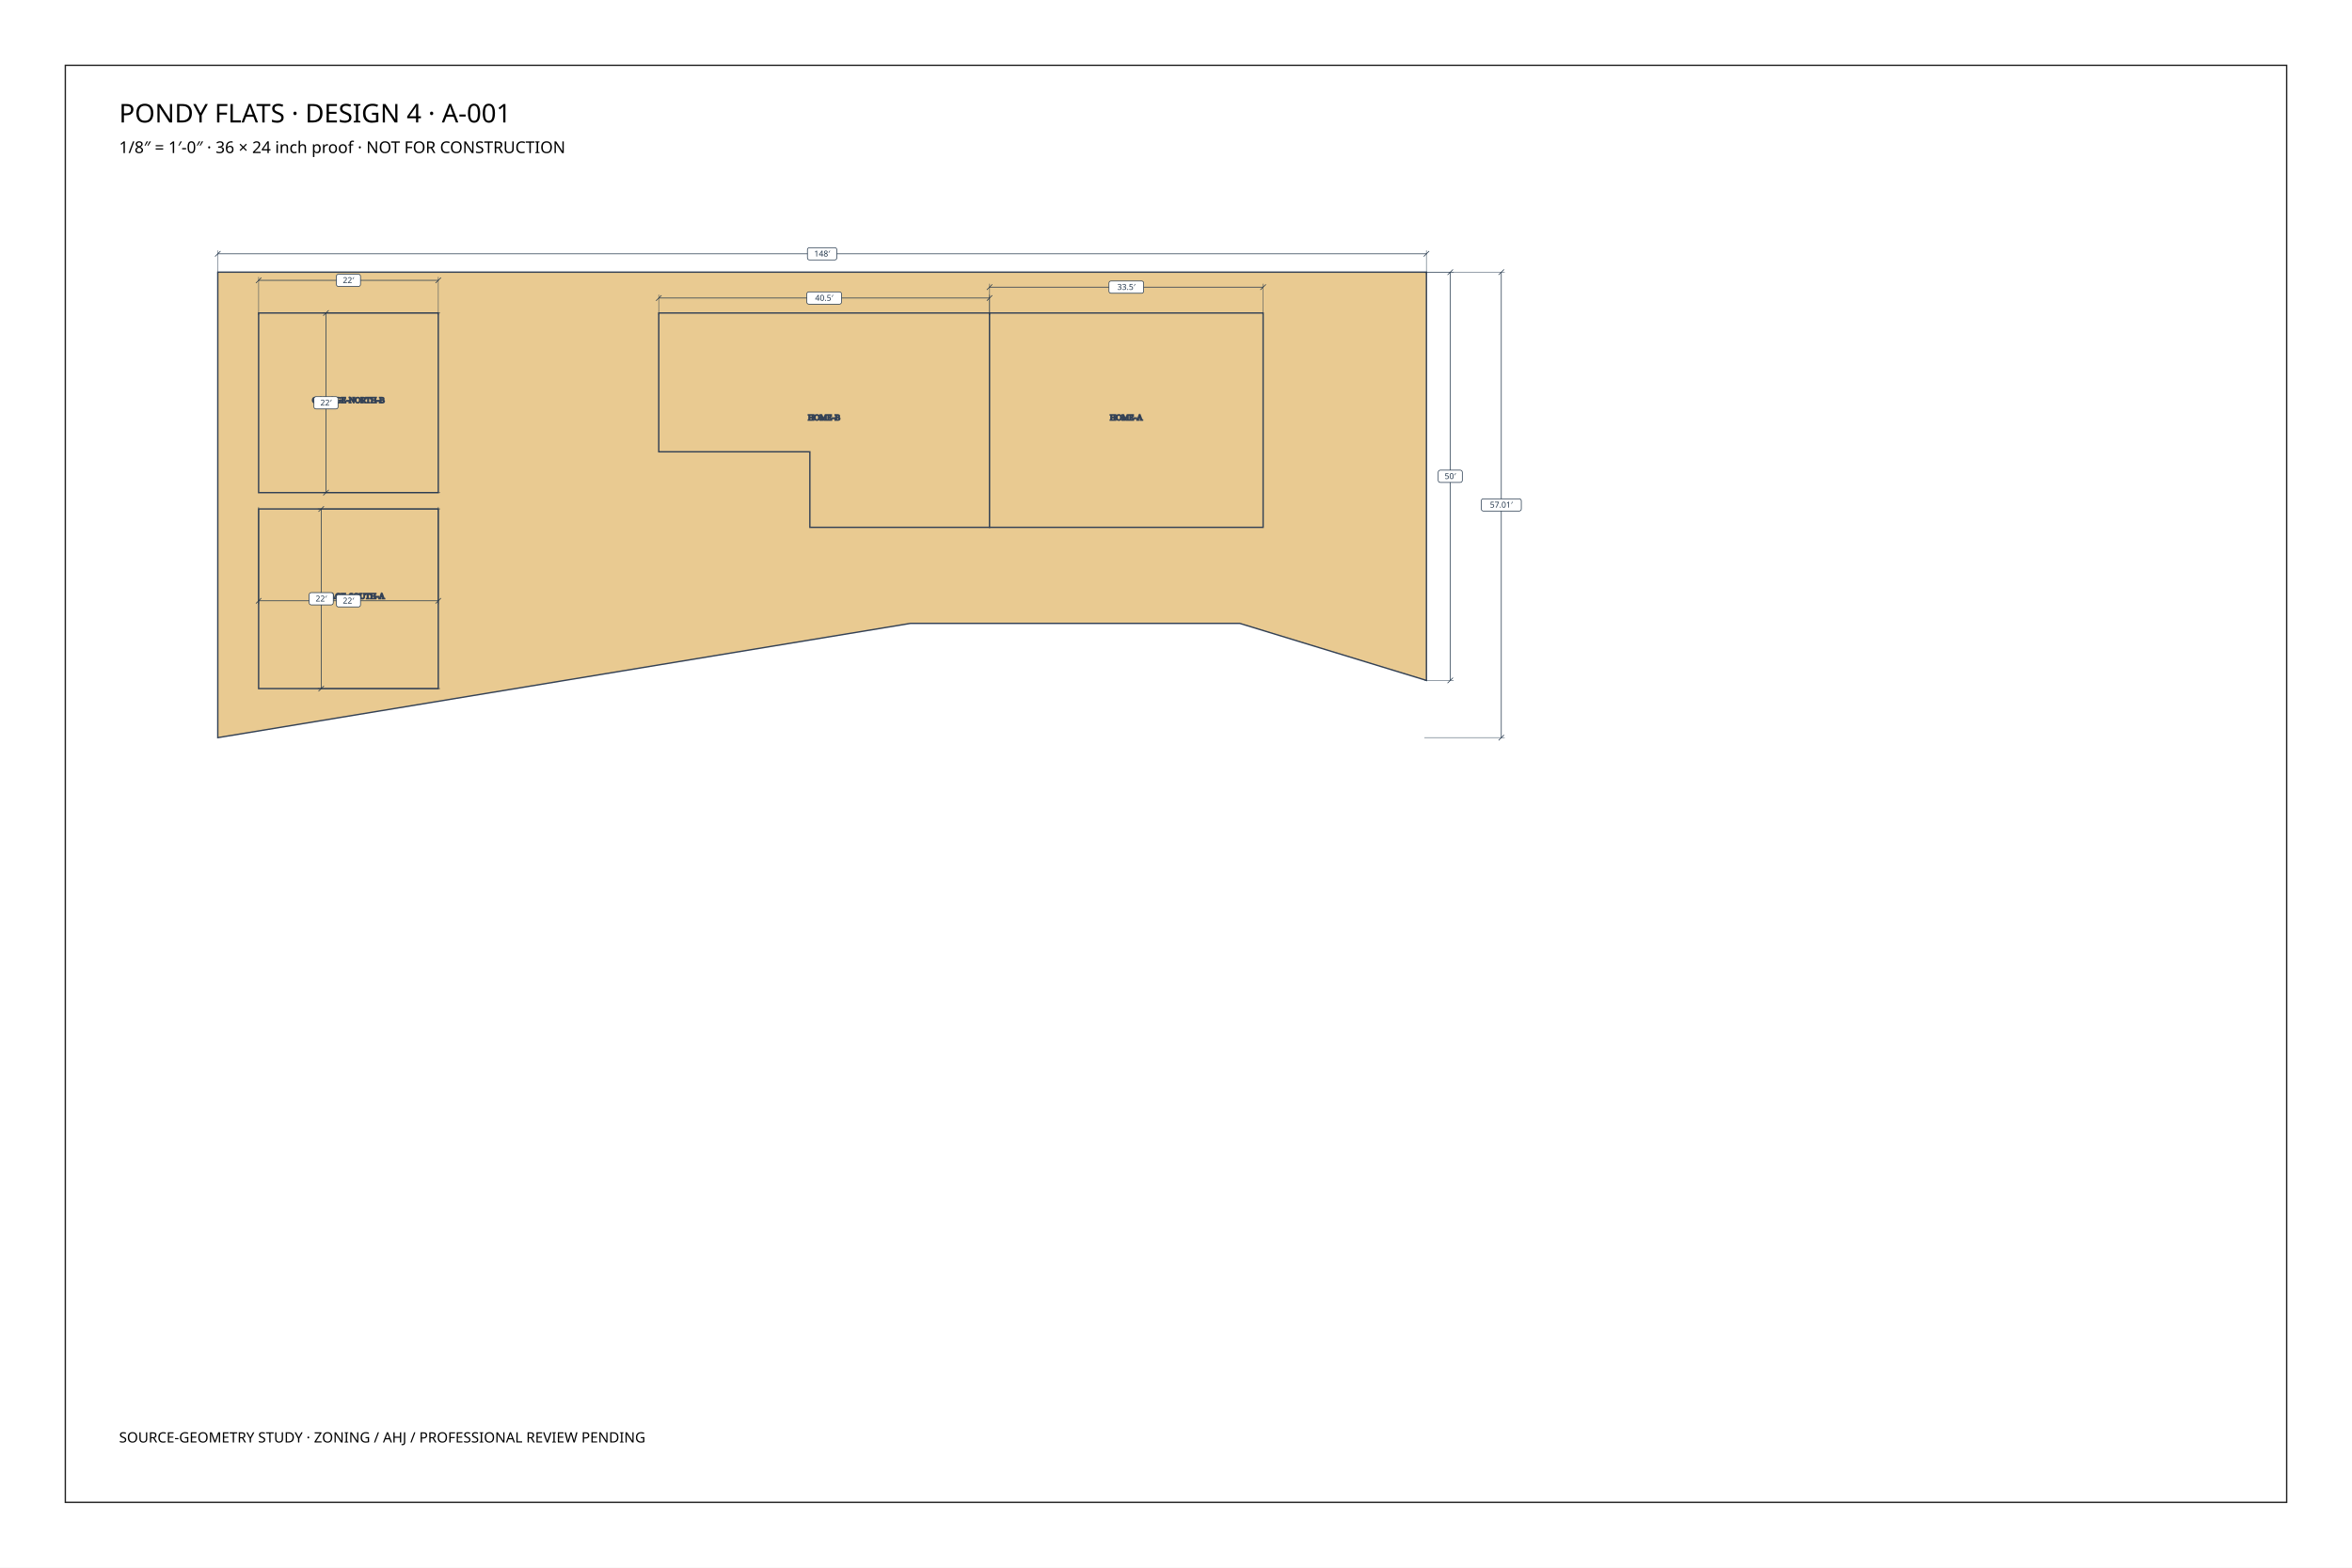
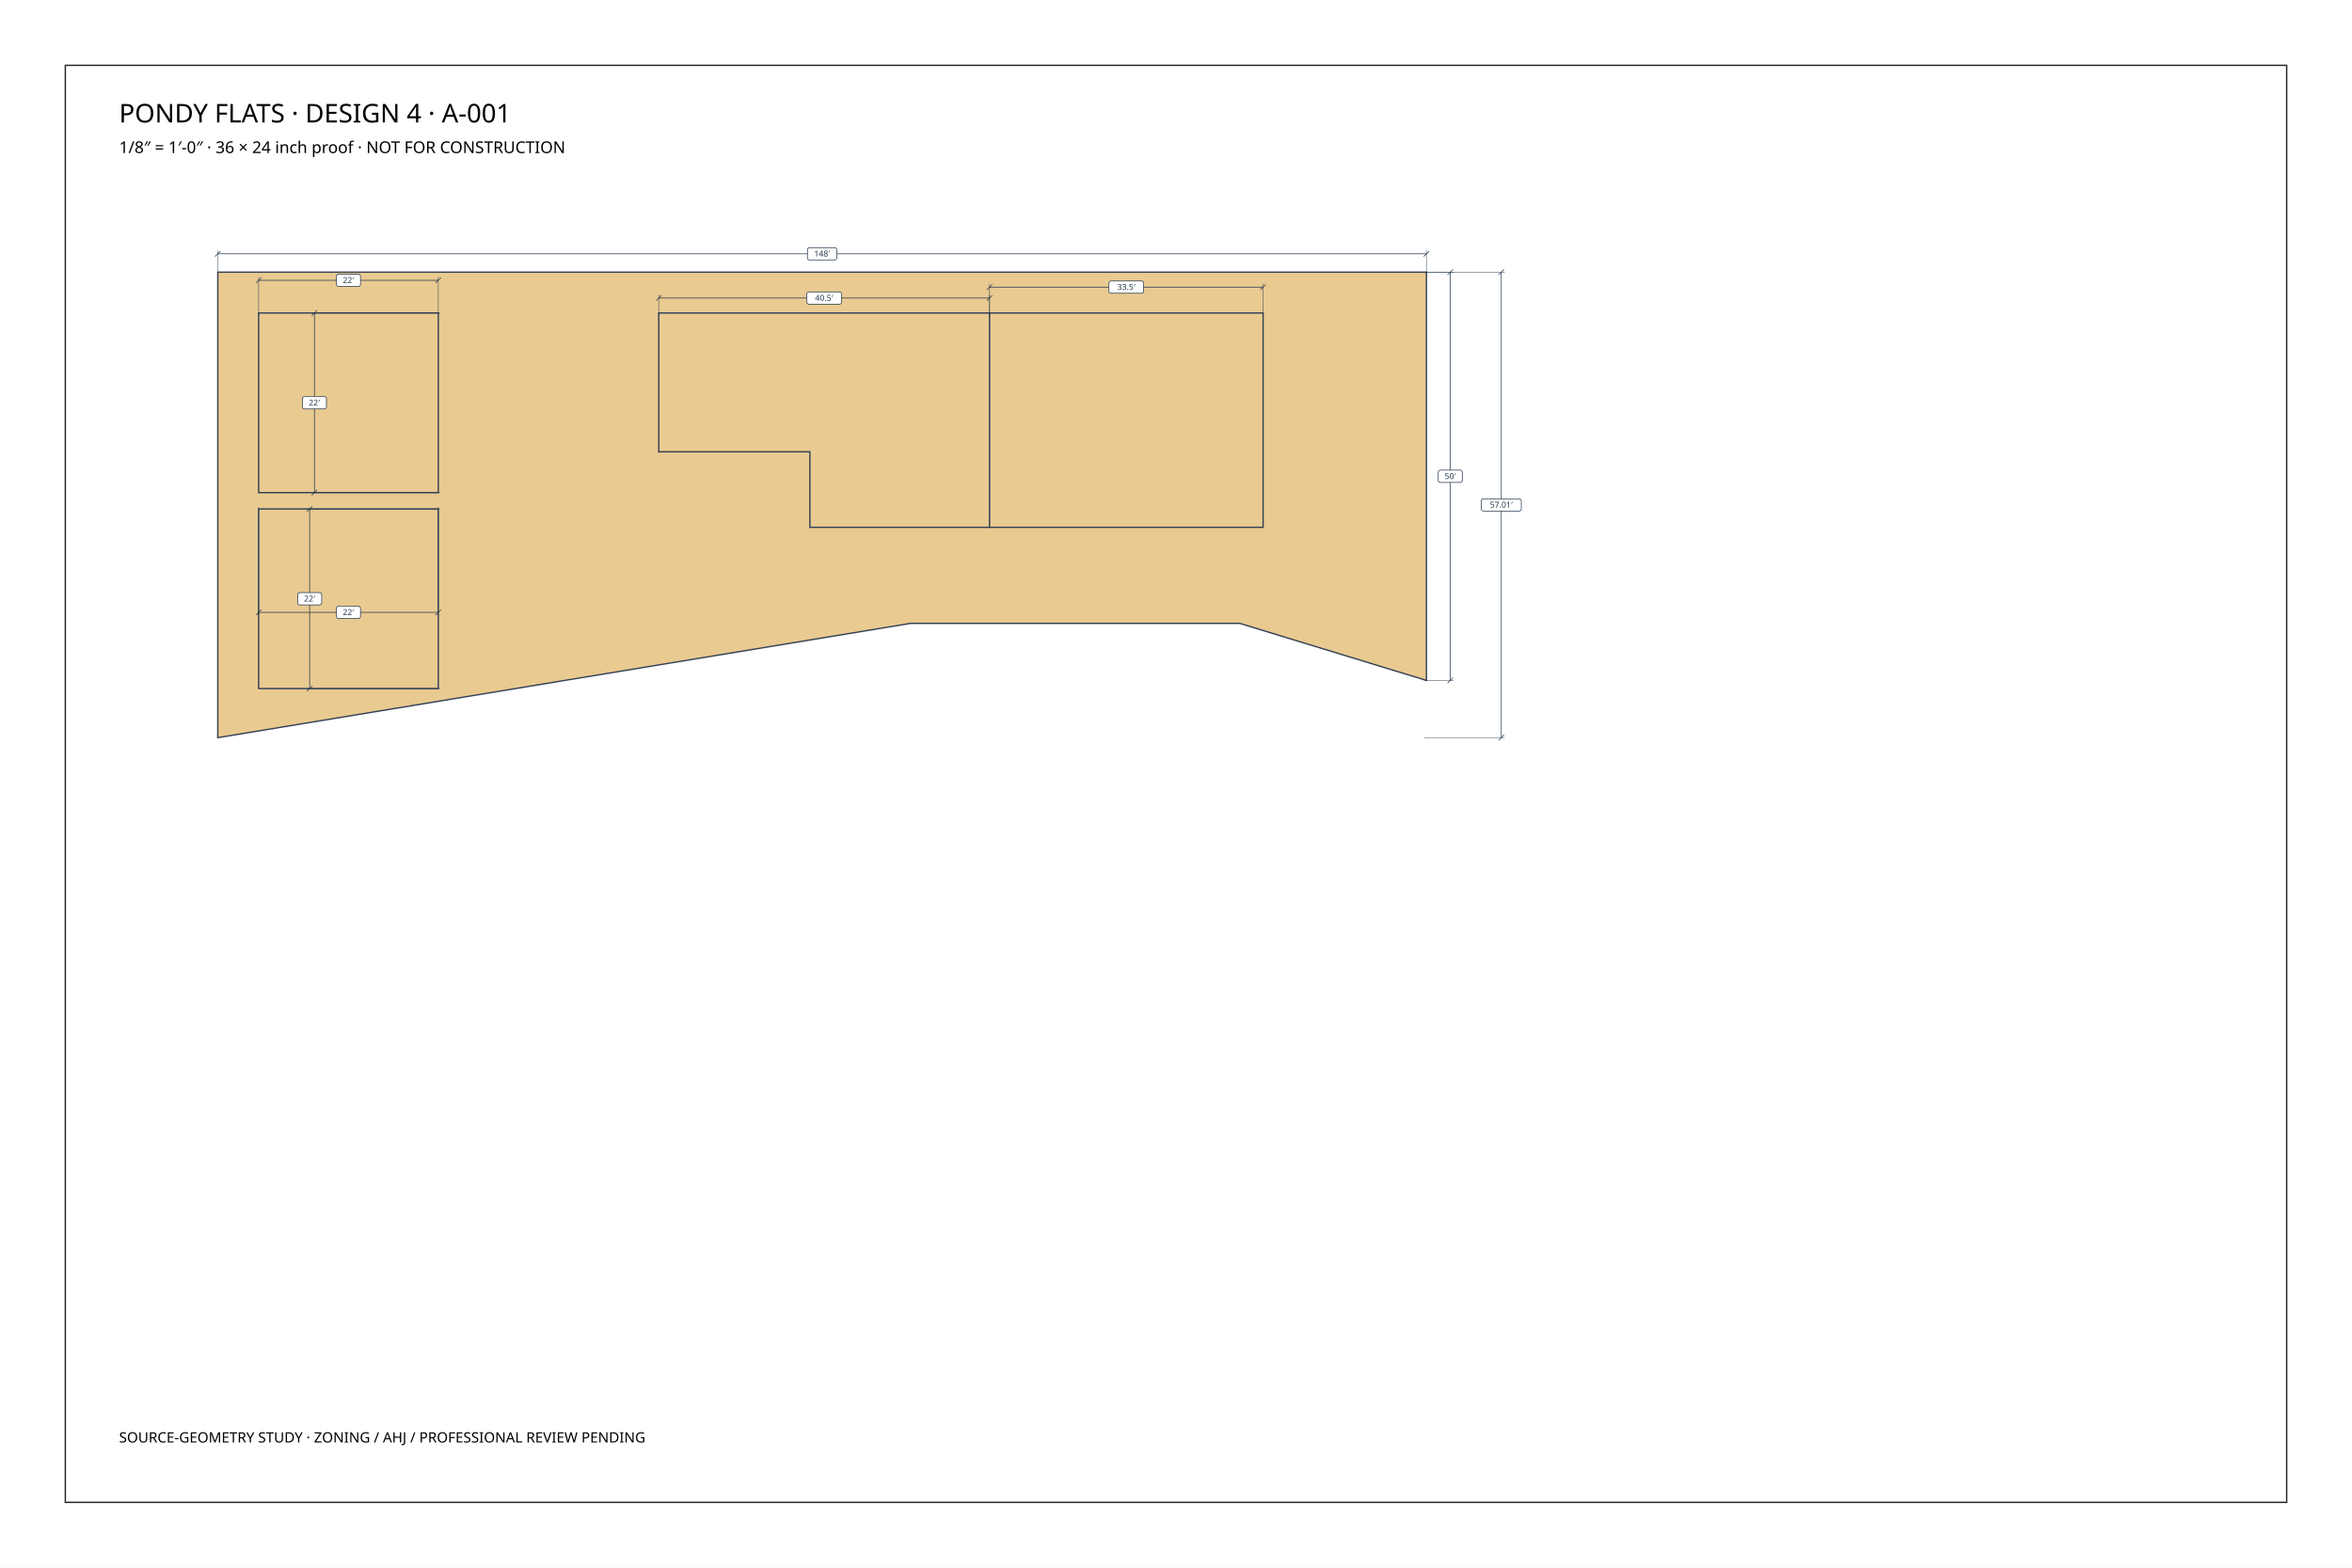
<svg xmlns="http://www.w3.org/2000/svg" width="36in" height="24in" viewBox="0 0 3456 2304">
  <rect width="3456" height="2304" fill="white" />
  <rect x="96" y="96" width="3264" height="2112" fill="none" stroke="#222" stroke-width="2" />
  <text x="175" y="180" font-family="sans-serif" font-size="38">PONDY FLATS · DESIGN 4 · A-001</text>
  <text x="175" y="225" font-family="sans-serif" font-size="24">1/8″ = 1′-0″ · 36 × 24 inch proof · NOT FOR CONSTRUCTION</text>
  <g fill="#e9ca91" stroke="#334155" stroke-width="2">
    <polygon points="320.00,400.00 2096.00,400.00 2096.00,1000.00 1821.72,916.19 1337.76,916.19 320.00,1084.12" class="parcel" />
    <polygon points="968.00,460.00 1454.00,460.00 1454.00,775.00 1190.00,775.00 1190.00,664.00 968.00,664.00" class="home" />
-     <text x="1211" y="617.5" class="shape-label" text-anchor="middle">HOME-B</text>
    <polygon points="1454.00,460.00 1856.00,460.00 1856.00,775.00 1454.00,775.00" class="home" />
-     <text x="1655" y="617.5" class="shape-label" text-anchor="middle">HOME-A</text>
    <polygon points="380.00,460.00 644.00,460.00 644.00,724.00 380.00,724.00" class="garage" />
-     <text x="512" y="592" class="shape-label" text-anchor="middle">GARAGE-NORTH-B</text>
    <polygon points="380.00,748.00 644.00,748.00 644.00,1012.00 380.00,1012.00" class="garage" />
-     <text x="512" y="880" class="shape-label" text-anchor="middle">GARAGE-SOUTH-A</text>
  </g>
  <g class="dimension-layer" fill="none" stroke="#21354a" stroke-width="1" vector-effect="non-scaling-stroke">
    <style>.dimension-layer text{font:12px system-ui,sans-serif;fill:#21354a;stroke:none}.dimension-layer .witness{opacity:.65}</style>
    <g data-dimension-id="parcel.depth" data-geometry-ref="parcel.boundary" data-value-ft="148" data-collision-lane="0">
      <line class="witness" x1="320.00" y1="403.00" x2="320.00" y2="368.00" />
      <line class="witness" x1="2096.00" y1="403.00" x2="2096.00" y2="368.00" />
      <line class="dimension-line" x1="320.00" y1="373.00" x2="2096.00" y2="373.00" />
      <line class="tick" x1="316.00" y1="377.00" x2="324.00" y2="369.00" />
      <line class="tick" x1="2092.00" y1="377.00" x2="2100.00" y2="369.00" />
      <rect x="1186.40" y="364.00" width="43.20" height="18" rx="3" fill="#fff" />
      <text x="1208.00" y="377.00" text-anchor="middle">148′</text>
    </g>
    <g data-dimension-id="parcel.overall-y-extent" data-geometry-ref="parcel.boundary" data-value-ft="57.01" data-collision-lane="0">
      <line class="witness" x1="2093.00" y1="400.00" x2="2211.00" y2="400.00" />
      <line class="witness" x1="2093.00" y1="1084.12" x2="2211.00" y2="1084.12" />
      <line class="dimension-line" x1="2206.00" y1="400.00" x2="2206.00" y2="1084.12" />
      <line class="tick" x1="2202.00" y1="404.00" x2="2210.00" y2="396.00" />
      <line class="tick" x1="2202.00" y1="1088.12" x2="2210.00" y2="1080.12" />
      <rect x="2176.60" y="733.06" width="58.80" height="18" rx="3" fill="#fff" />
      <text x="2206.00" y="746.06" text-anchor="middle">57.01′</text>
    </g>
    <g data-dimension-id="parcel.pennsylvania-frontage" data-geometry-ref="parcel.boundary" data-value-ft="50" data-collision-lane="0">
      <line class="witness" x1="2093.00" y1="400.00" x2="2136.00" y2="400.00" />
      <line class="witness" x1="2093.00" y1="1000.00" x2="2136.00" y2="1000.00" />
      <line class="dimension-line" x1="2131.00" y1="400.00" x2="2131.00" y2="1000.00" />
      <line class="tick" x1="2127.00" y1="404.00" x2="2135.00" y2="396.00" />
      <line class="tick" x1="2127.00" y1="1004.00" x2="2135.00" y2="996.00" />
      <rect x="2113.30" y="691.00" width="35.40" height="18" rx="3" fill="#fff" />
      <text x="2131.00" y="704.00" text-anchor="middle">50′</text>
    </g>
-     <g data-dimension-id="garage-a.width" data-geometry-ref="d4.garage-a.footprint" data-value-ft="22" data-collision-lane="0">
-       <line class="witness" x1="380.00" y1="745.00" x2="380.00" y2="888.00" />
-       <line class="witness" x1="644.00" y1="745.00" x2="644.00" y2="888.00" />
-       <line class="dimension-line" x1="380.00" y1="883.00" x2="644.00" y2="883.00" />
-       <line class="tick" x1="376.00" y1="887.00" x2="384.00" y2="879.00" />
-       <line class="tick" x1="640.00" y1="887.00" x2="648.00" y2="879.00" />
-       <rect x="494.30" y="874.00" width="35.40" height="18" rx="3" fill="#fff" />
-       <text x="512.00" y="887.00" text-anchor="middle">22′</text>
+     <g data-dimension-id="garage-a.width" data-geometry-ref="d4.garage-a.footprint" data-value-ft="22" data-collision-lane="1">
+       <line class="witness" x1="380.00" y1="745.00" x2="380.00" y2="905.00" />
+       <line class="witness" x1="644.00" y1="745.00" x2="644.00" y2="905.00" />
+       <line class="dimension-line" x1="380.00" y1="900.00" x2="644.00" y2="900.00" />
+       <line class="tick" x1="376.00" y1="904.00" x2="384.00" y2="896.00" />
+       <line class="tick" x1="640.00" y1="904.00" x2="648.00" y2="896.00" />
+       <rect x="494.30" y="891.00" width="35.40" height="18" rx="3" fill="#fff" />
+       <text x="512.00" y="904.00" text-anchor="middle">22′</text>
    </g>
-     <g data-dimension-id="garage-a.depth" data-geometry-ref="d4.garage-a.footprint" data-value-ft="22" data-collision-lane="2">
-       <line class="witness" x1="647.00" y1="748.00" x2="467.00" y2="748.00" />
-       <line class="witness" x1="647.00" y1="1012.00" x2="467.00" y2="1012.00" />
-       <line class="dimension-line" x1="472.00" y1="748.00" x2="472.00" y2="1012.00" />
-       <line class="tick" x1="468.00" y1="752.00" x2="476.00" y2="744.00" />
-       <line class="tick" x1="468.00" y1="1016.00" x2="476.00" y2="1008.00" />
-       <rect x="454.30" y="871.00" width="35.40" height="18" rx="3" fill="#fff" />
-       <text x="472.00" y="884.00" text-anchor="middle">22′</text>
+     <g data-dimension-id="garage-a.depth" data-geometry-ref="d4.garage-a.footprint" data-value-ft="22" data-collision-lane="3">
+       <line class="witness" x1="647.00" y1="748.00" x2="450.00" y2="748.00" />
+       <line class="witness" x1="647.00" y1="1012.00" x2="450.00" y2="1012.00" />
+       <line class="dimension-line" x1="455.00" y1="748.00" x2="455.00" y2="1012.00" />
+       <line class="tick" x1="451.00" y1="752.00" x2="459.00" y2="744.00" />
+       <line class="tick" x1="451.00" y1="1016.00" x2="459.00" y2="1008.00" />
+       <rect x="437.30" y="871.00" width="35.40" height="18" rx="3" fill="#fff" />
+       <text x="455.00" y="884.00" text-anchor="middle">22′</text>
    </g>
    <g data-dimension-id="garage-b.width" data-geometry-ref="d4.garage-b.footprint" data-value-ft="22" data-collision-lane="0">
      <line class="witness" x1="380.00" y1="463.00" x2="380.00" y2="407.00" />
      <line class="witness" x1="644.00" y1="463.00" x2="644.00" y2="407.00" />
      <line class="dimension-line" x1="380.00" y1="412.00" x2="644.00" y2="412.00" />
      <line class="tick" x1="376.00" y1="416.00" x2="384.00" y2="408.00" />
      <line class="tick" x1="640.00" y1="416.00" x2="648.00" y2="408.00" />
      <rect x="494.30" y="403.00" width="35.40" height="18" rx="3" fill="#fff" />
      <text x="512.00" y="416.00" text-anchor="middle">22′</text>
    </g>
-     <g data-dimension-id="garage-b.depth" data-geometry-ref="d4.garage-b.footprint" data-value-ft="22" data-collision-lane="0">
-       <line class="witness" x1="647.00" y1="460.00" x2="474.00" y2="460.00" />
-       <line class="witness" x1="647.00" y1="724.00" x2="474.00" y2="724.00" />
-       <line class="dimension-line" x1="479.00" y1="460.00" x2="479.00" y2="724.00" />
-       <line class="tick" x1="475.00" y1="464.00" x2="483.00" y2="456.00" />
-       <line class="tick" x1="475.00" y1="728.00" x2="483.00" y2="720.00" />
-       <rect x="461.30" y="583.00" width="35.40" height="18" rx="3" fill="#fff" />
-       <text x="479.00" y="596.00" text-anchor="middle">22′</text>
+     <g data-dimension-id="garage-b.depth" data-geometry-ref="d4.garage-b.footprint" data-value-ft="22" data-collision-lane="1">
+       <line class="witness" x1="647.00" y1="460.00" x2="457.00" y2="460.00" />
+       <line class="witness" x1="647.00" y1="724.00" x2="457.00" y2="724.00" />
+       <line class="dimension-line" x1="462.00" y1="460.00" x2="462.00" y2="724.00" />
+       <line class="tick" x1="458.00" y1="464.00" x2="466.00" y2="456.00" />
+       <line class="tick" x1="458.00" y1="728.00" x2="466.00" y2="720.00" />
+       <rect x="444.30" y="583.00" width="35.40" height="18" rx="3" fill="#fff" />
+       <text x="462.00" y="596.00" text-anchor="middle">22′</text>
    </g>
    <g data-dimension-id="home-a.width" data-geometry-ref="d4.home-a.footprint" data-value-ft="33.5" data-collision-lane="0">
      <line class="witness" x1="1454.00" y1="463.00" x2="1454.00" y2="417.00" />
      <line class="witness" x1="1856.00" y1="463.00" x2="1856.00" y2="417.00" />
      <line class="dimension-line" x1="1454.00" y1="422.00" x2="1856.00" y2="422.00" />
      <line class="tick" x1="1450.00" y1="426.00" x2="1458.00" y2="418.00" />
      <line class="tick" x1="1852.00" y1="426.00" x2="1860.00" y2="418.00" />
      <rect x="1629.50" y="413.00" width="51.00" height="18" rx="3" fill="#fff" />
      <text x="1655.00" y="426.00" text-anchor="middle">33.5′</text>
    </g>
    <g data-dimension-id="home-b.width" data-geometry-ref="d4.home-b.footprint" data-value-ft="40.5" data-collision-lane="0">
      <line class="witness" x1="968.00" y1="463.00" x2="968.00" y2="433.00" />
      <line class="witness" x1="1454.00" y1="463.00" x2="1454.00" y2="433.00" />
      <line class="dimension-line" x1="968.00" y1="438.00" x2="1454.00" y2="438.00" />
      <line class="tick" x1="964.00" y1="442.00" x2="972.00" y2="434.00" />
      <line class="tick" x1="1450.00" y1="442.00" x2="1458.00" y2="434.00" />
      <rect x="1185.50" y="429.00" width="51.00" height="18" rx="3" fill="#fff" />
      <text x="1211.00" y="442.00" text-anchor="middle">40.5′</text>
    </g>
  </g>
  <text x="175" y="2120" font-family="sans-serif" font-size="21">SOURCE-GEOMETRY STUDY · ZONING / AHJ / PROFESSIONAL REVIEW PENDING</text>
</svg>
